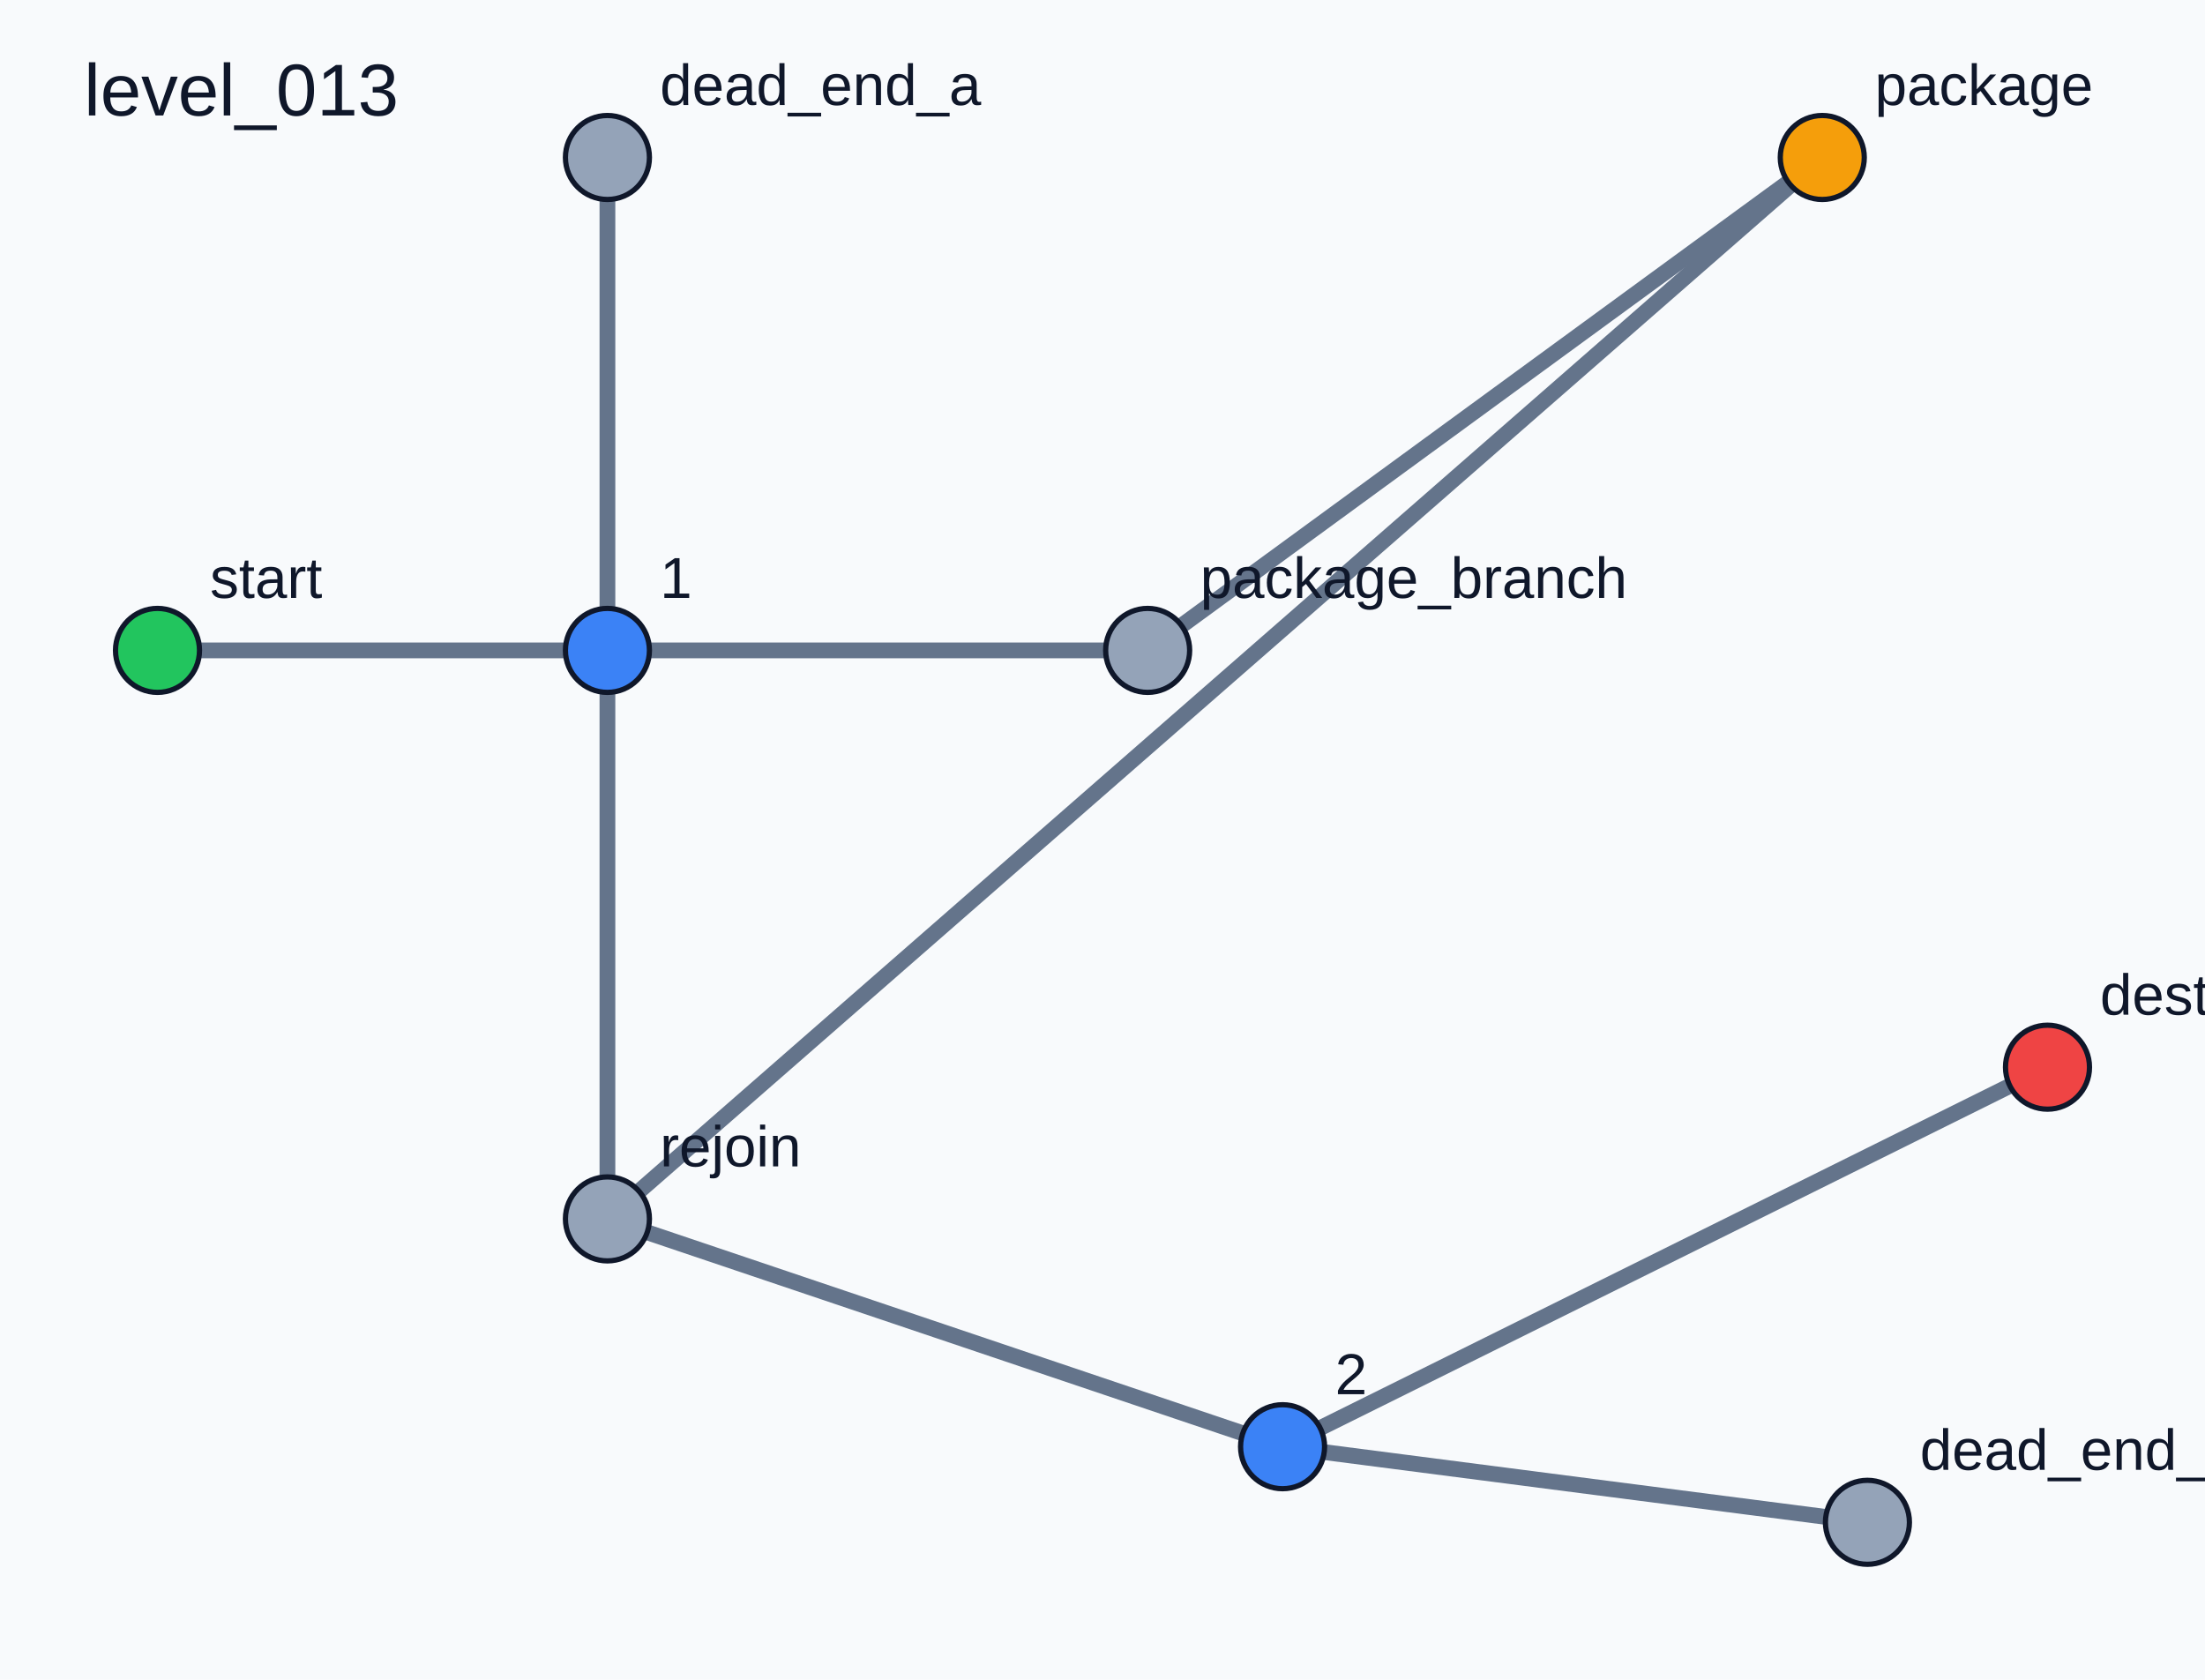
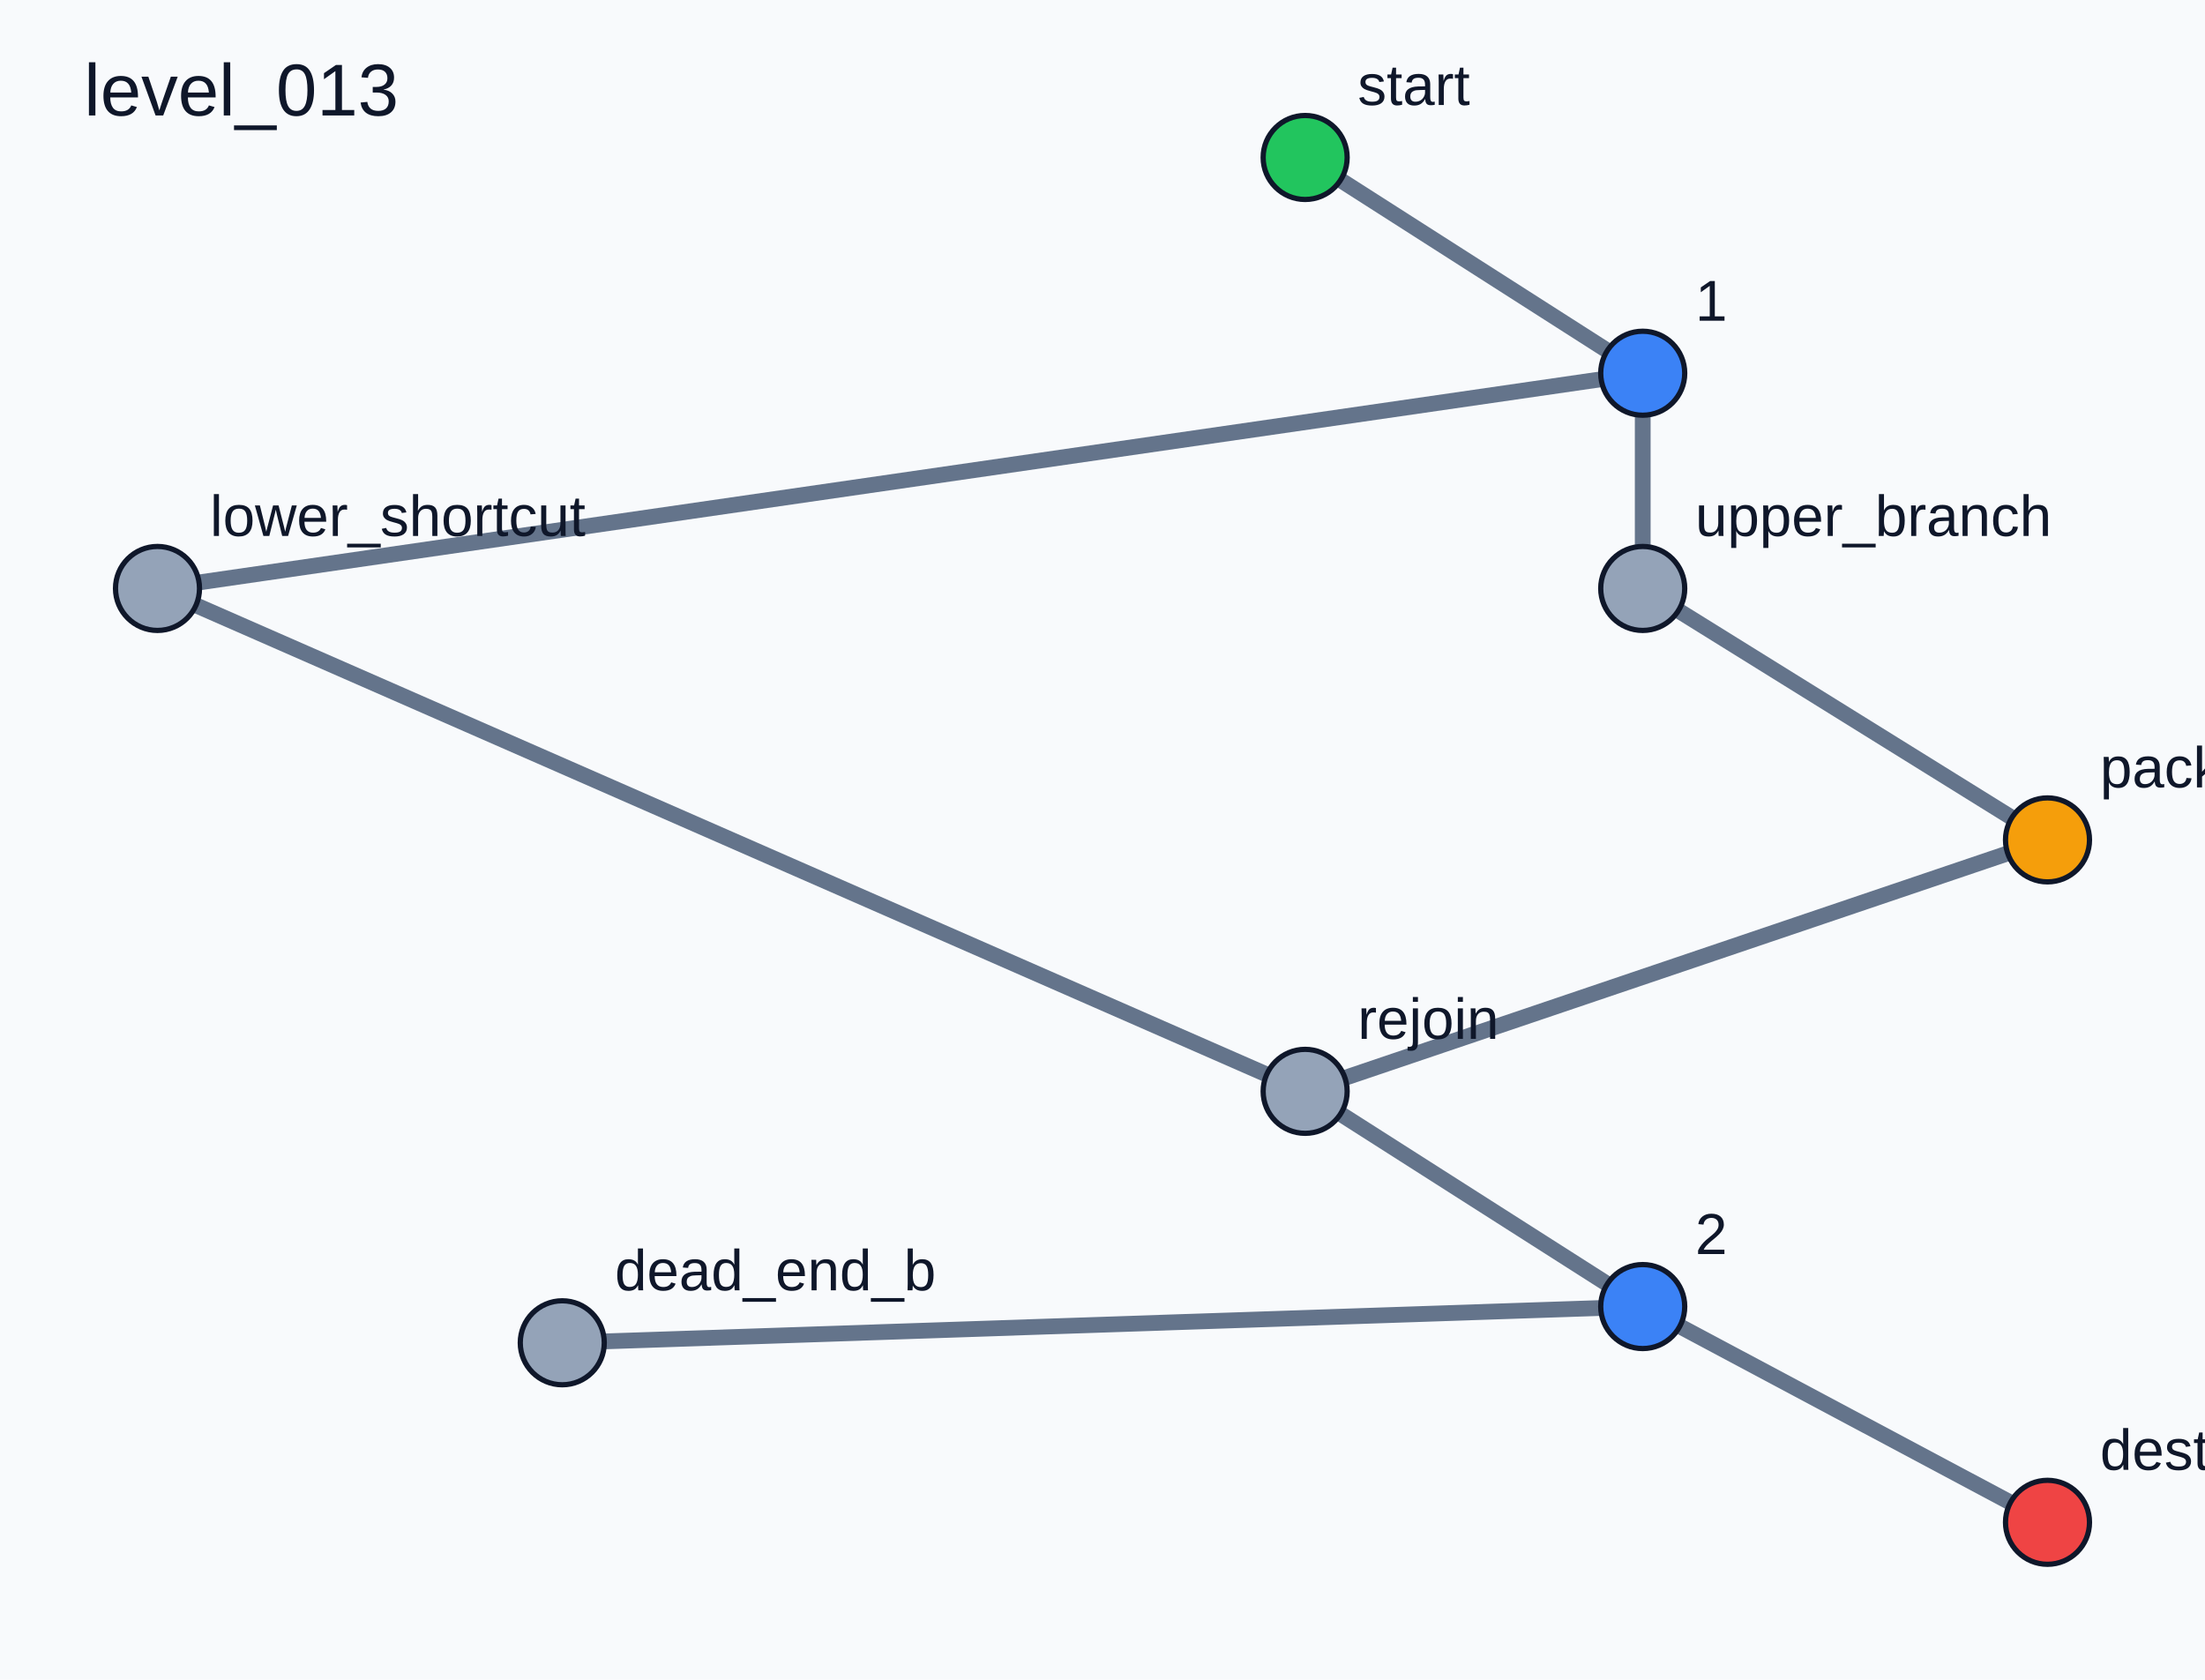
<svg xmlns="http://www.w3.org/2000/svg" width="420" height="320" viewBox="0 0 420 320">
  <rect width="100%" height="100%" fill="#f8fafc" />
  <text x="16" y="22" font-family="Arial" font-size="14" fill="#0f172a">level_013</text>
-   <line x1="30.0" y1="123.9" x2="115.7" y2="123.9" stroke="#64748b" stroke-width="3" />
-   <line x1="115.7" y1="123.9" x2="115.7" y2="30.0" stroke="#64748b" stroke-width="3" />
-   <line x1="115.7" y1="123.9" x2="218.6" y2="123.9" stroke="#64748b" stroke-width="3" />
-   <line x1="115.7" y1="123.9" x2="115.7" y2="232.2" stroke="#64748b" stroke-width="3" />
-   <line x1="218.6" y1="123.9" x2="347.1" y2="30.0" stroke="#64748b" stroke-width="3" />
-   <line x1="347.1" y1="30.0" x2="115.7" y2="232.2" stroke="#64748b" stroke-width="3" />
-   <line x1="115.7" y1="232.2" x2="244.3" y2="275.6" stroke="#64748b" stroke-width="3" />
-   <line x1="244.3" y1="275.6" x2="355.7" y2="290.0" stroke="#64748b" stroke-width="3" />
-   <line x1="244.3" y1="275.6" x2="390.0" y2="203.3" stroke="#64748b" stroke-width="3" />
-   <circle cx="30.0" cy="123.9" r="8" fill="#22c55e" stroke="#0f172a" stroke-width="1" />
-   <text x="40.0" y="113.9" font-family="Arial" font-size="11" fill="#0f172a">start</text>
-   <circle cx="115.7" cy="123.9" r="8" fill="#3b82f6" stroke="#0f172a" stroke-width="1" />
-   <text x="125.7" y="113.9" font-family="Arial" font-size="11" fill="#0f172a">1</text>
-   <circle cx="218.6" cy="123.9" r="8" fill="#94a3b8" stroke="#0f172a" stroke-width="1" />
-   <text x="228.6" y="113.9" font-family="Arial" font-size="11" fill="#0f172a">package_branch</text>
-   <circle cx="347.1" cy="30.0" r="8" fill="#f59e0b" stroke="#0f172a" stroke-width="1" />
-   <text x="357.1" y="20.0" font-family="Arial" font-size="11" fill="#0f172a">package</text>
-   <circle cx="115.7" cy="232.2" r="8" fill="#94a3b8" stroke="#0f172a" stroke-width="1" />
-   <text x="125.7" y="222.2" font-family="Arial" font-size="11" fill="#0f172a">rejoin</text>
-   <circle cx="244.3" cy="275.6" r="8" fill="#3b82f6" stroke="#0f172a" stroke-width="1" />
-   <text x="254.3" y="265.6" font-family="Arial" font-size="11" fill="#0f172a">2</text>
-   <circle cx="390.0" cy="203.3" r="8" fill="#ef4444" stroke="#0f172a" stroke-width="1" />
-   <text x="400.0" y="193.3" font-family="Arial" font-size="11" fill="#0f172a">destination</text>
-   <circle cx="115.7" cy="30.0" r="8" fill="#94a3b8" stroke="#0f172a" stroke-width="1" />
-   <text x="125.7" y="20.0" font-family="Arial" font-size="11" fill="#0f172a">dead_end_a</text>
-   <circle cx="355.7" cy="290.0" r="8" fill="#94a3b8" stroke="#0f172a" stroke-width="1" />
-   <text x="365.7" y="280.0" font-family="Arial" font-size="11" fill="#0f172a">dead_end_b</text>
+   <line x1="248.6" y1="30.0" x2="312.9" y2="71.1" stroke="#64748b" stroke-width="3" />
+   <line x1="312.9" y1="71.1" x2="30.0" y2="112.1" stroke="#64748b" stroke-width="3" />
+   <line x1="312.9" y1="71.1" x2="312.9" y2="112.1" stroke="#64748b" stroke-width="3" />
+   <line x1="30.0" y1="112.1" x2="248.6" y2="207.9" stroke="#64748b" stroke-width="3" />
+   <line x1="312.9" y1="112.1" x2="390.0" y2="160.0" stroke="#64748b" stroke-width="3" />
+   <line x1="390.0" y1="160.0" x2="248.6" y2="207.9" stroke="#64748b" stroke-width="3" />
+   <line x1="248.6" y1="207.9" x2="312.9" y2="248.9" stroke="#64748b" stroke-width="3" />
+   <line x1="312.9" y1="248.9" x2="107.1" y2="255.8" stroke="#64748b" stroke-width="3" />
+   <line x1="312.9" y1="248.9" x2="390.0" y2="290.0" stroke="#64748b" stroke-width="3" />
+   <circle cx="248.6" cy="30.0" r="8" fill="#22c55e" stroke="#0f172a" stroke-width="1" />
+   <text x="258.6" y="20.0" font-family="Arial" font-size="11" fill="#0f172a">start</text>
+   <circle cx="312.9" cy="71.1" r="8" fill="#3b82f6" stroke="#0f172a" stroke-width="1" />
+   <text x="322.9" y="61.1" font-family="Arial" font-size="11" fill="#0f172a">1</text>
+   <circle cx="312.9" cy="112.1" r="8" fill="#94a3b8" stroke="#0f172a" stroke-width="1" />
+   <text x="322.9" y="102.1" font-family="Arial" font-size="11" fill="#0f172a">upper_branch</text>
+   <circle cx="390.0" cy="160.0" r="8" fill="#f59e0b" stroke="#0f172a" stroke-width="1" />
+   <text x="400.0" y="150.0" font-family="Arial" font-size="11" fill="#0f172a">package</text>
+   <circle cx="248.6" cy="207.9" r="8" fill="#94a3b8" stroke="#0f172a" stroke-width="1" />
+   <text x="258.6" y="197.9" font-family="Arial" font-size="11" fill="#0f172a">rejoin</text>
+   <circle cx="312.9" cy="248.9" r="8" fill="#3b82f6" stroke="#0f172a" stroke-width="1" />
+   <text x="322.9" y="238.9" font-family="Arial" font-size="11" fill="#0f172a">2</text>
+   <circle cx="390.0" cy="290.0" r="8" fill="#ef4444" stroke="#0f172a" stroke-width="1" />
+   <text x="400.0" y="280.0" font-family="Arial" font-size="11" fill="#0f172a">destination</text>
+   <circle cx="30.0" cy="112.1" r="8" fill="#94a3b8" stroke="#0f172a" stroke-width="1" />
+   <text x="40.0" y="102.1" font-family="Arial" font-size="11" fill="#0f172a">lower_shortcut</text>
+   <circle cx="107.1" cy="255.8" r="8" fill="#94a3b8" stroke="#0f172a" stroke-width="1" />
+   <text x="117.1" y="245.8" font-family="Arial" font-size="11" fill="#0f172a">dead_end_b</text>
</svg>
